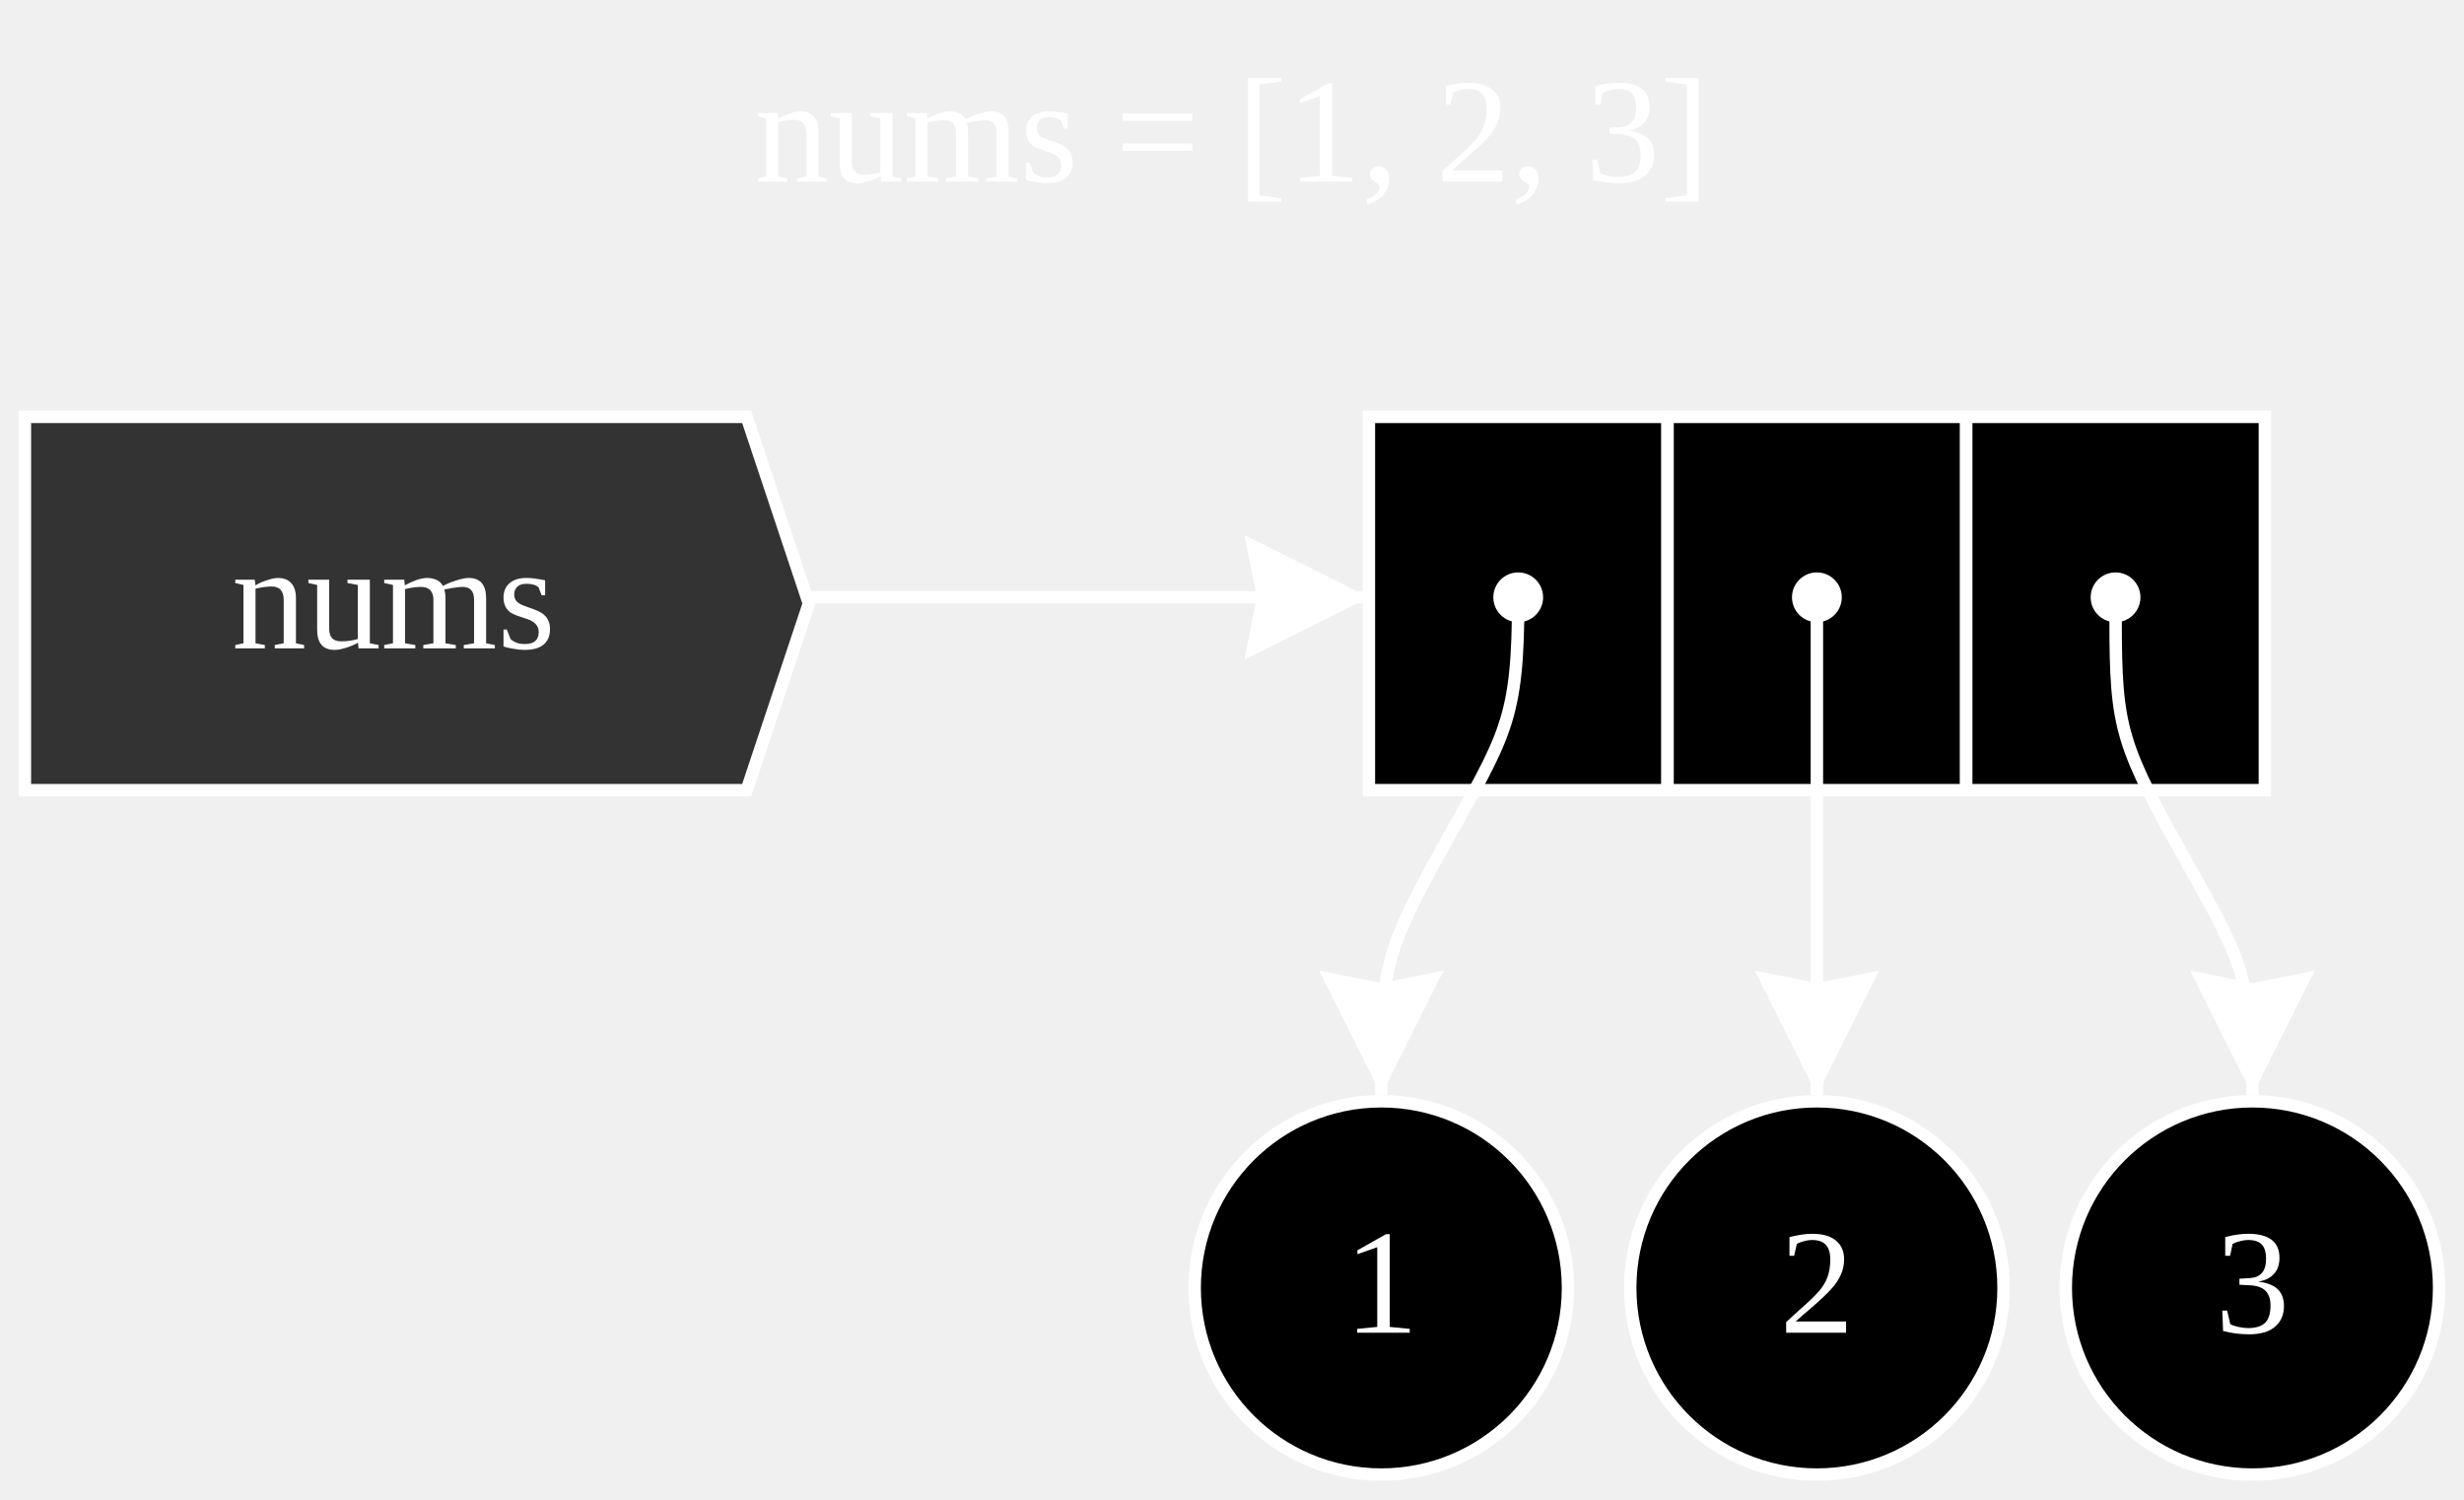
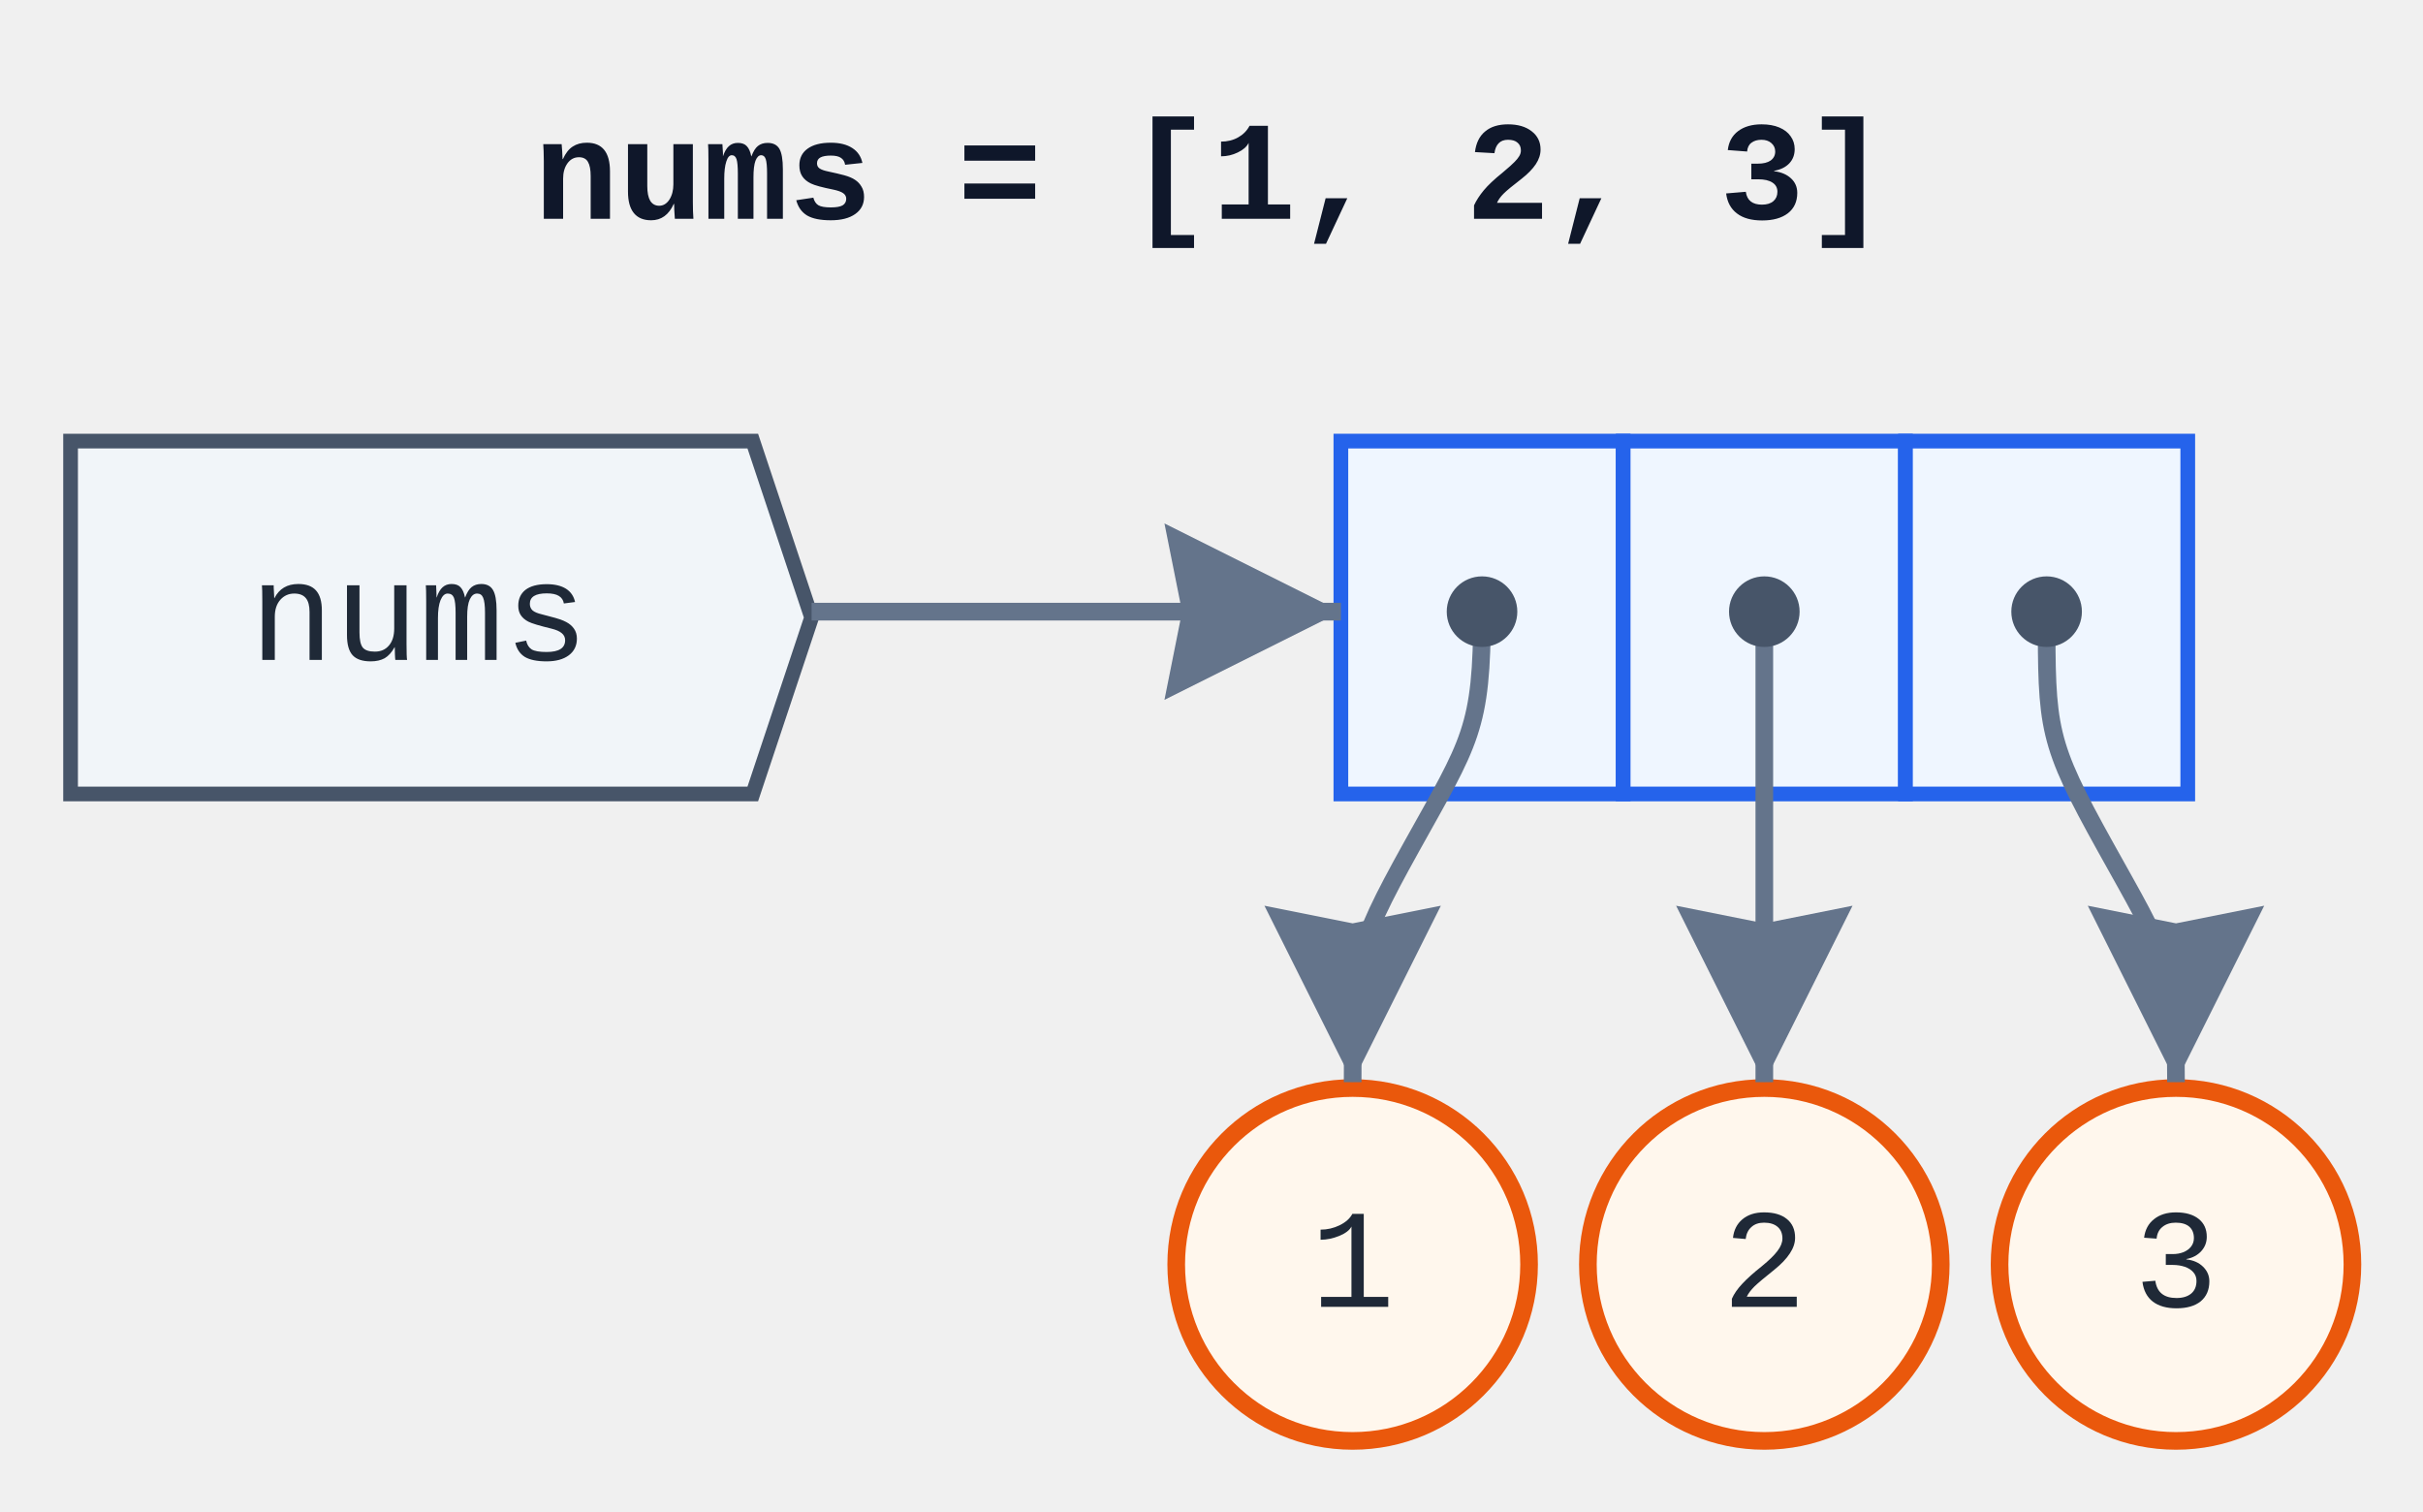
- <svg xmlns="http://www.w3.org/2000/svg" baseProfile="full" height="120.5" version="1.1" width="198.0">
+ <svg xmlns="http://www.w3.org/2000/svg" baseProfile="full" height="179.9" version="1.1" width="288.4" viewBox="-4 -4 206 128.5">
+   <style>
+     text { font-family: ui-monospace, SFMono-Regular, Menlo, Consolas, "Liberation Mono", monospace; font-size: 12px; fill: #1f2937; }
+     .name { fill: #f1f5f9; stroke: #475569; stroke-width: 1.25; }
+     .value { fill: #fff7ed; stroke: #ea580c; stroke-width: 1.5; }
+     .list { fill: #eff6ff; stroke: #2563eb; stroke-width: 1.25; }
+     .arrow { fill: none; stroke: #64748b; stroke-width: 1.5; }
+     .arrowend path { fill: #64748b; }
+     marker circle { fill: #475569; }
+     .frame { fill: none; stroke: #94a3b8; stroke-width: 1.25; }
+     .framelabel { fill: #64748b; font-size: 12px; font-style: italic; }
+     .top_code { fill: #0f172a; font-weight: 600; }
+   </style>
  <defs>
    <marker class="arrowend" id="id10" markerHeight="10" markerWidth="10" orient="auto" refX="10" refY="5" viewBox="0,0,10,10">
-       <path d="M 0,0 L 10,5 L 0,10 L 1,5 z" fill="#FFFFFF" />
+       <path d="M 0,0 L 10,5 L 0,10 L 1,5 z" />
    </marker>
    <marker class="arrowend" id="id11" markerHeight="4" markerWidth="4" orient="auto" refX="2" refY="2" viewBox="0,0,4,4">
-       <circle cx="2" cy="2" r="2" fill="#FFFFFF" />
+       <circle cx="2" cy="2" r="2" />
    </marker>
  </defs>
  <g transform="translate(-55.0,-4.0)">
-     <polygon class="name" points="57,37.5 115,37.5 120,52.5 115,67.5 57,67.5" fill="#333333" stroke="#FFFFFF" />
-     <text dy=".3em" text-anchor="middle" x="86.625" y="52.5" fill="#FFFFFF">nums</text>
-     <rect class="list" height="30" width="24" x="165" y="37.5" fill="#000000" stroke="#FFFFFF" />
-     <rect class="list" height="30" width="24" x="189" y="37.5" fill="#000000" stroke="#FFFFFF" />
-     <rect class="list" height="30" width="24" x="213" y="37.5" fill="#000000" stroke="#FFFFFF" />
-     <path class="arrow" d="M 120,52 C 131,52 131,52 142,52 C 153,52 153,52 165,52" fill="none" stroke="#FFFFFF" marker-end="url(#id10)" />
-     <circle class="int value" cx="166" cy="107.5" r="15" fill="#000000" stroke="#FFFFFF" />
-     <text dy=".3em" text-anchor="middle" x="166" y="107.5" fill="#FFFFFF">1</text>
-     <circle class="int value" cx="201" cy="107.5" r="15" fill="#000000" stroke="#FFFFFF" />
-     <text dy=".3em" text-anchor="middle" x="201" y="107.5" fill="#FFFFFF">2</text>
-     <circle class="int value" cx="236" cy="107.5" r="15" fill="#000000" stroke="#FFFFFF" />
-     <text dy=".3em" text-anchor="middle" x="236" y="107.5" fill="#FFFFFF">3</text>
-     <path class="arrow" d="M 177,52 C 177,62 176,63 171,72 C 166,81 166,82 166,92" fill="none" stroke="#FFFFFF" marker-end="url(#id10)" marker-start="url(#id11)" />
-     <path class="arrow" d="M 201,52 C 201,62 201,62 201,72 C 201,82 201,82 201,92" fill="none" stroke="#FFFFFF" marker-end="url(#id10)" marker-start="url(#id11)" />
-     <path class="arrow" d="M 225,52 C 225,62 225,63 230,72 C 235,81 236,82 236,92" fill="none" stroke="#FFFFFF" marker-end="url(#id10)" marker-start="url(#id11)" />
-     <text class="top_code" dy=".3em" text-anchor="middle" x="154" y="15" fill="#FFFFFF">nums = [1, 2, 3]</text>
+     <polygon class="name" points="57,37.5 115,37.5 120,52.5 115,67.5 57,67.5" />
+     <text dy=".3em" text-anchor="middle" x="86.625" y="52.5">nums</text>
+     <rect class="list" height="30" width="24" x="165" y="37.5" />
+     <rect class="list" height="30" width="24" x="189" y="37.5" />
+     <rect class="list" height="30" width="24" x="213" y="37.5" />
+     <path class="arrow" d="M 120,52 C 131,52 131,52 142,52 C 153,52 153,52 165,52" fill="none" marker-end="url(#id10)" />
+     <circle class="int value" cx="166" cy="107.5" r="15" />
+     <text dy=".3em" text-anchor="middle" x="166" y="107.5">1</text>
+     <circle class="int value" cx="201" cy="107.5" r="15" />
+     <text dy=".3em" text-anchor="middle" x="201" y="107.5">2</text>
+     <circle class="int value" cx="236" cy="107.5" r="15" />
+     <text dy=".3em" text-anchor="middle" x="236" y="107.5">3</text>
+     <path class="arrow" d="M 177,52 C 177,62 176,63 171,72 C 166,81 166,82 166,92" fill="none" marker-end="url(#id10)" marker-start="url(#id11)" />
+     <path class="arrow" d="M 201,52 C 201,62 201,62 201,72 C 201,82 201,82 201,92" fill="none" marker-end="url(#id10)" marker-start="url(#id11)" />
+     <path class="arrow" d="M 225,52 C 225,62 225,63 230,72 C 235,81 236,82 236,92" fill="none" marker-end="url(#id10)" marker-start="url(#id11)" />
+     <text class="top_code" dy=".3em" text-anchor="middle" x="154" y="15">nums = [1, 2, 3]</text>
  </g>
</svg>
